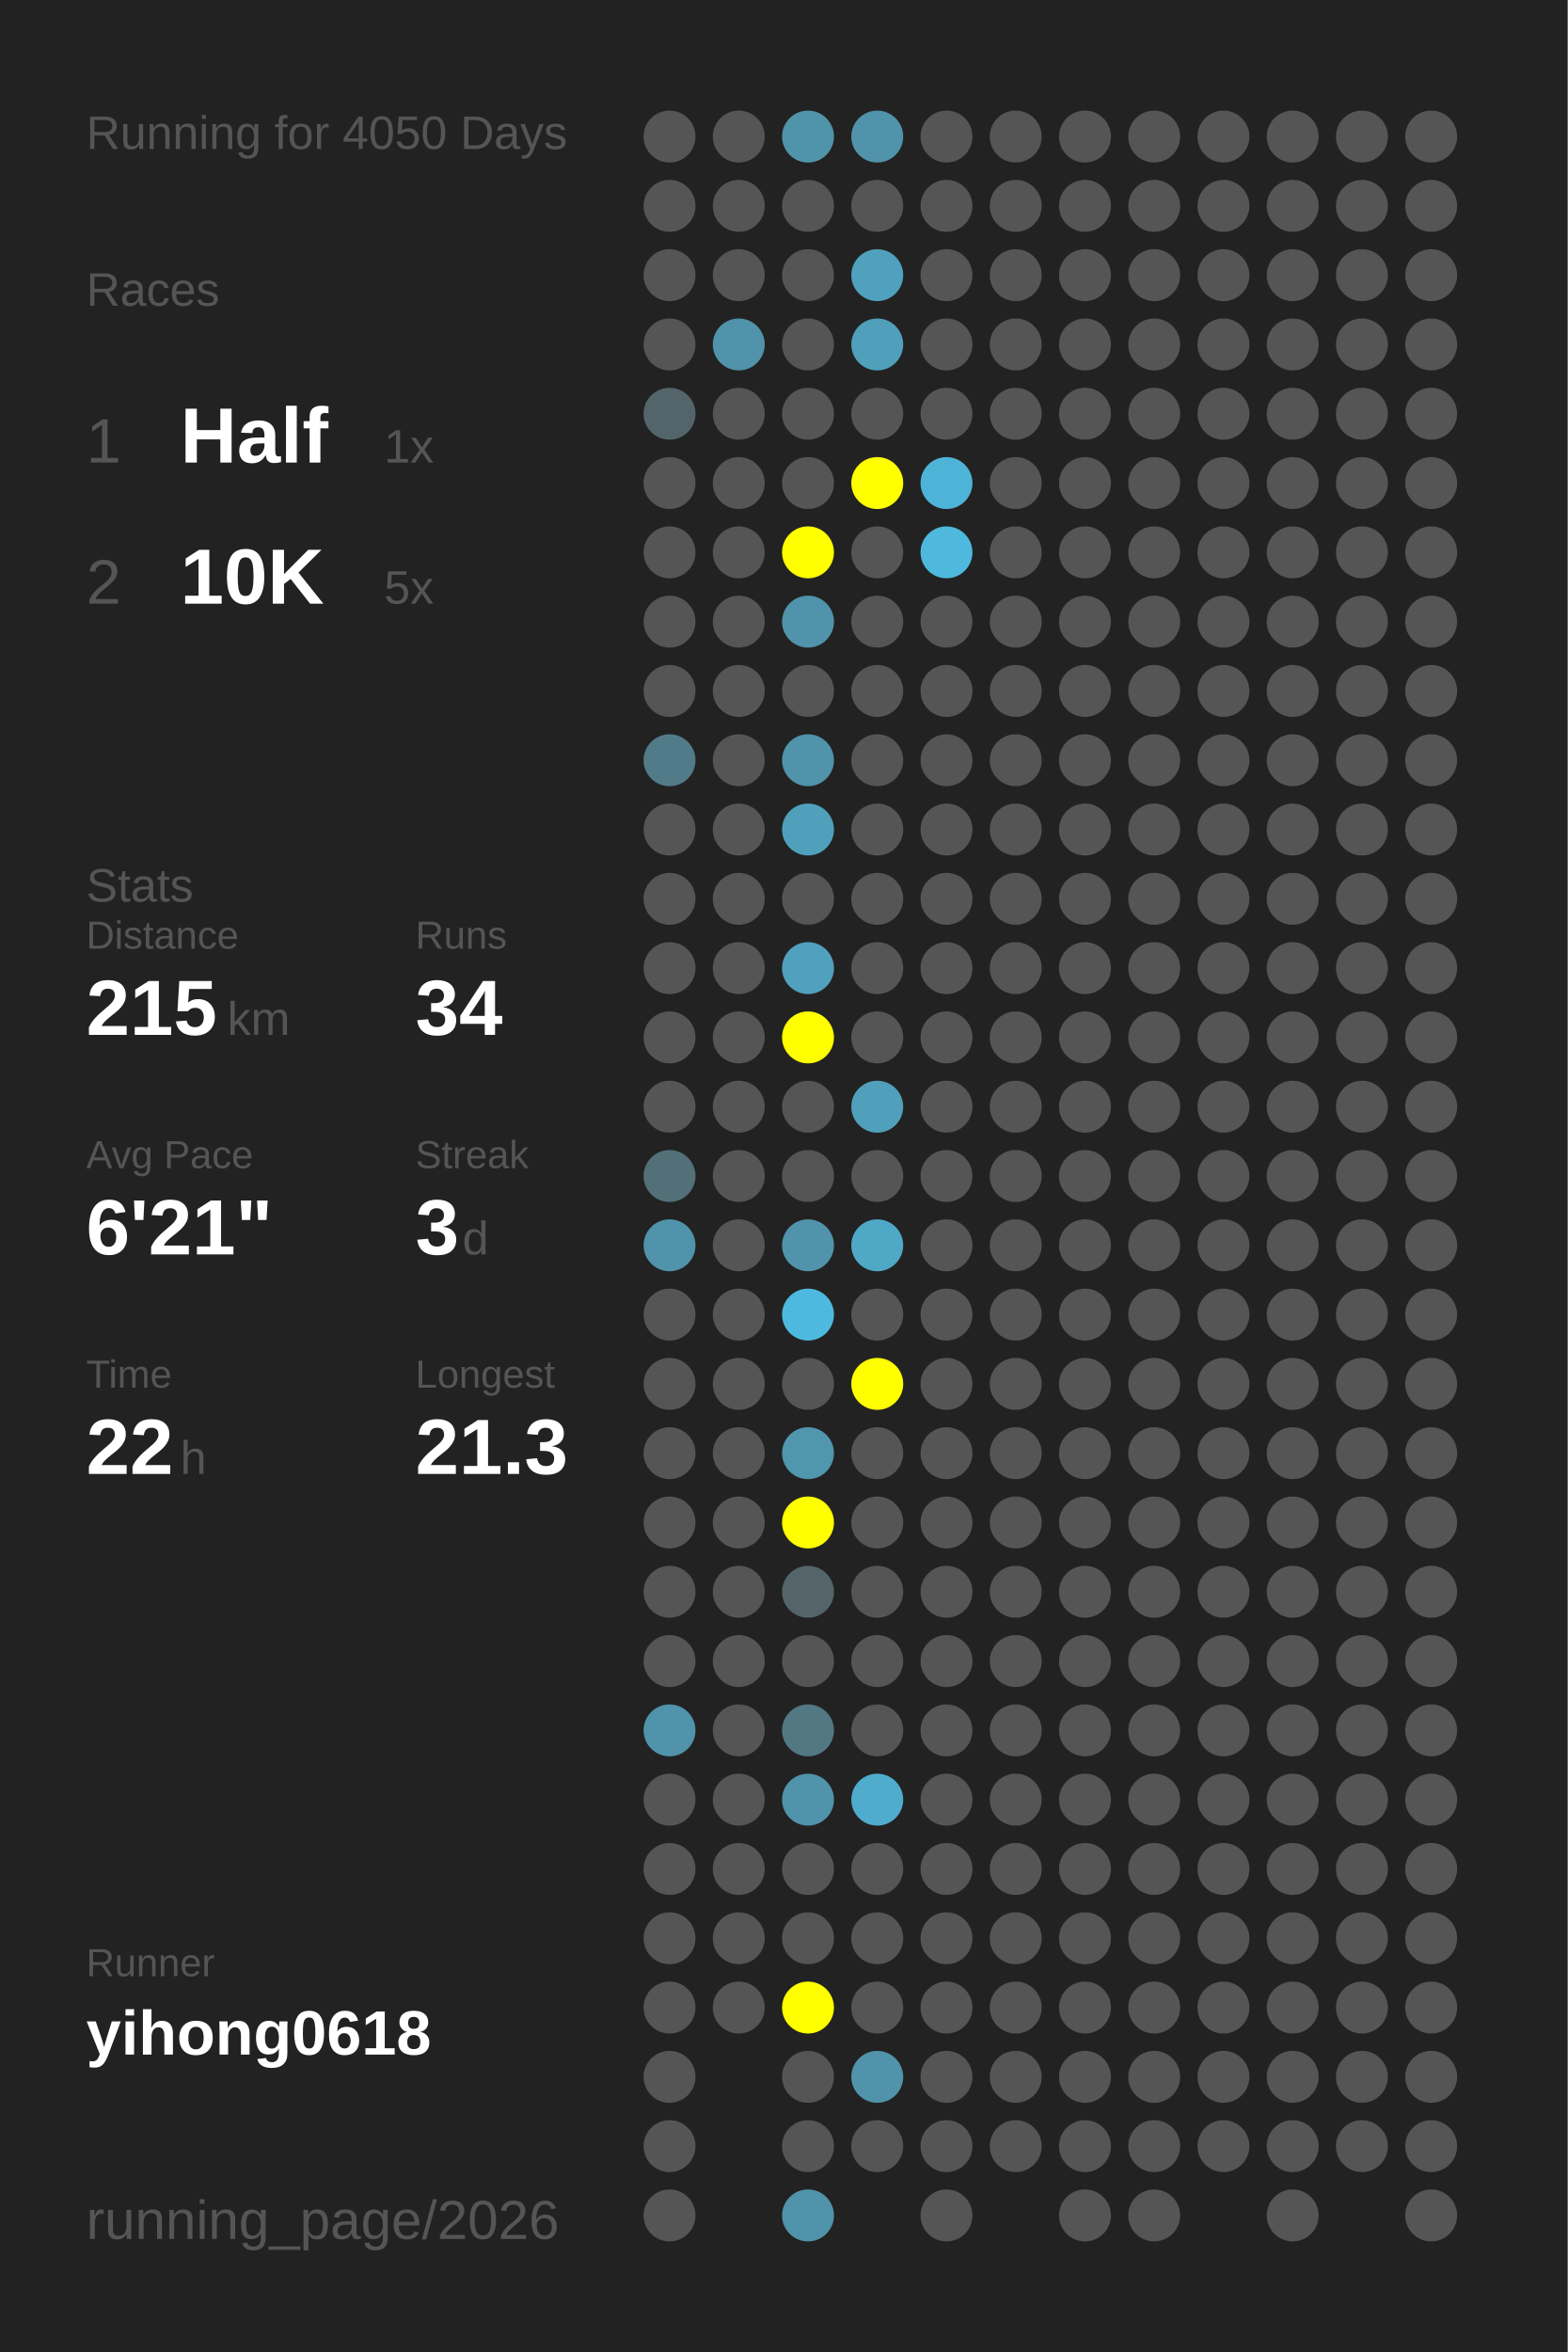
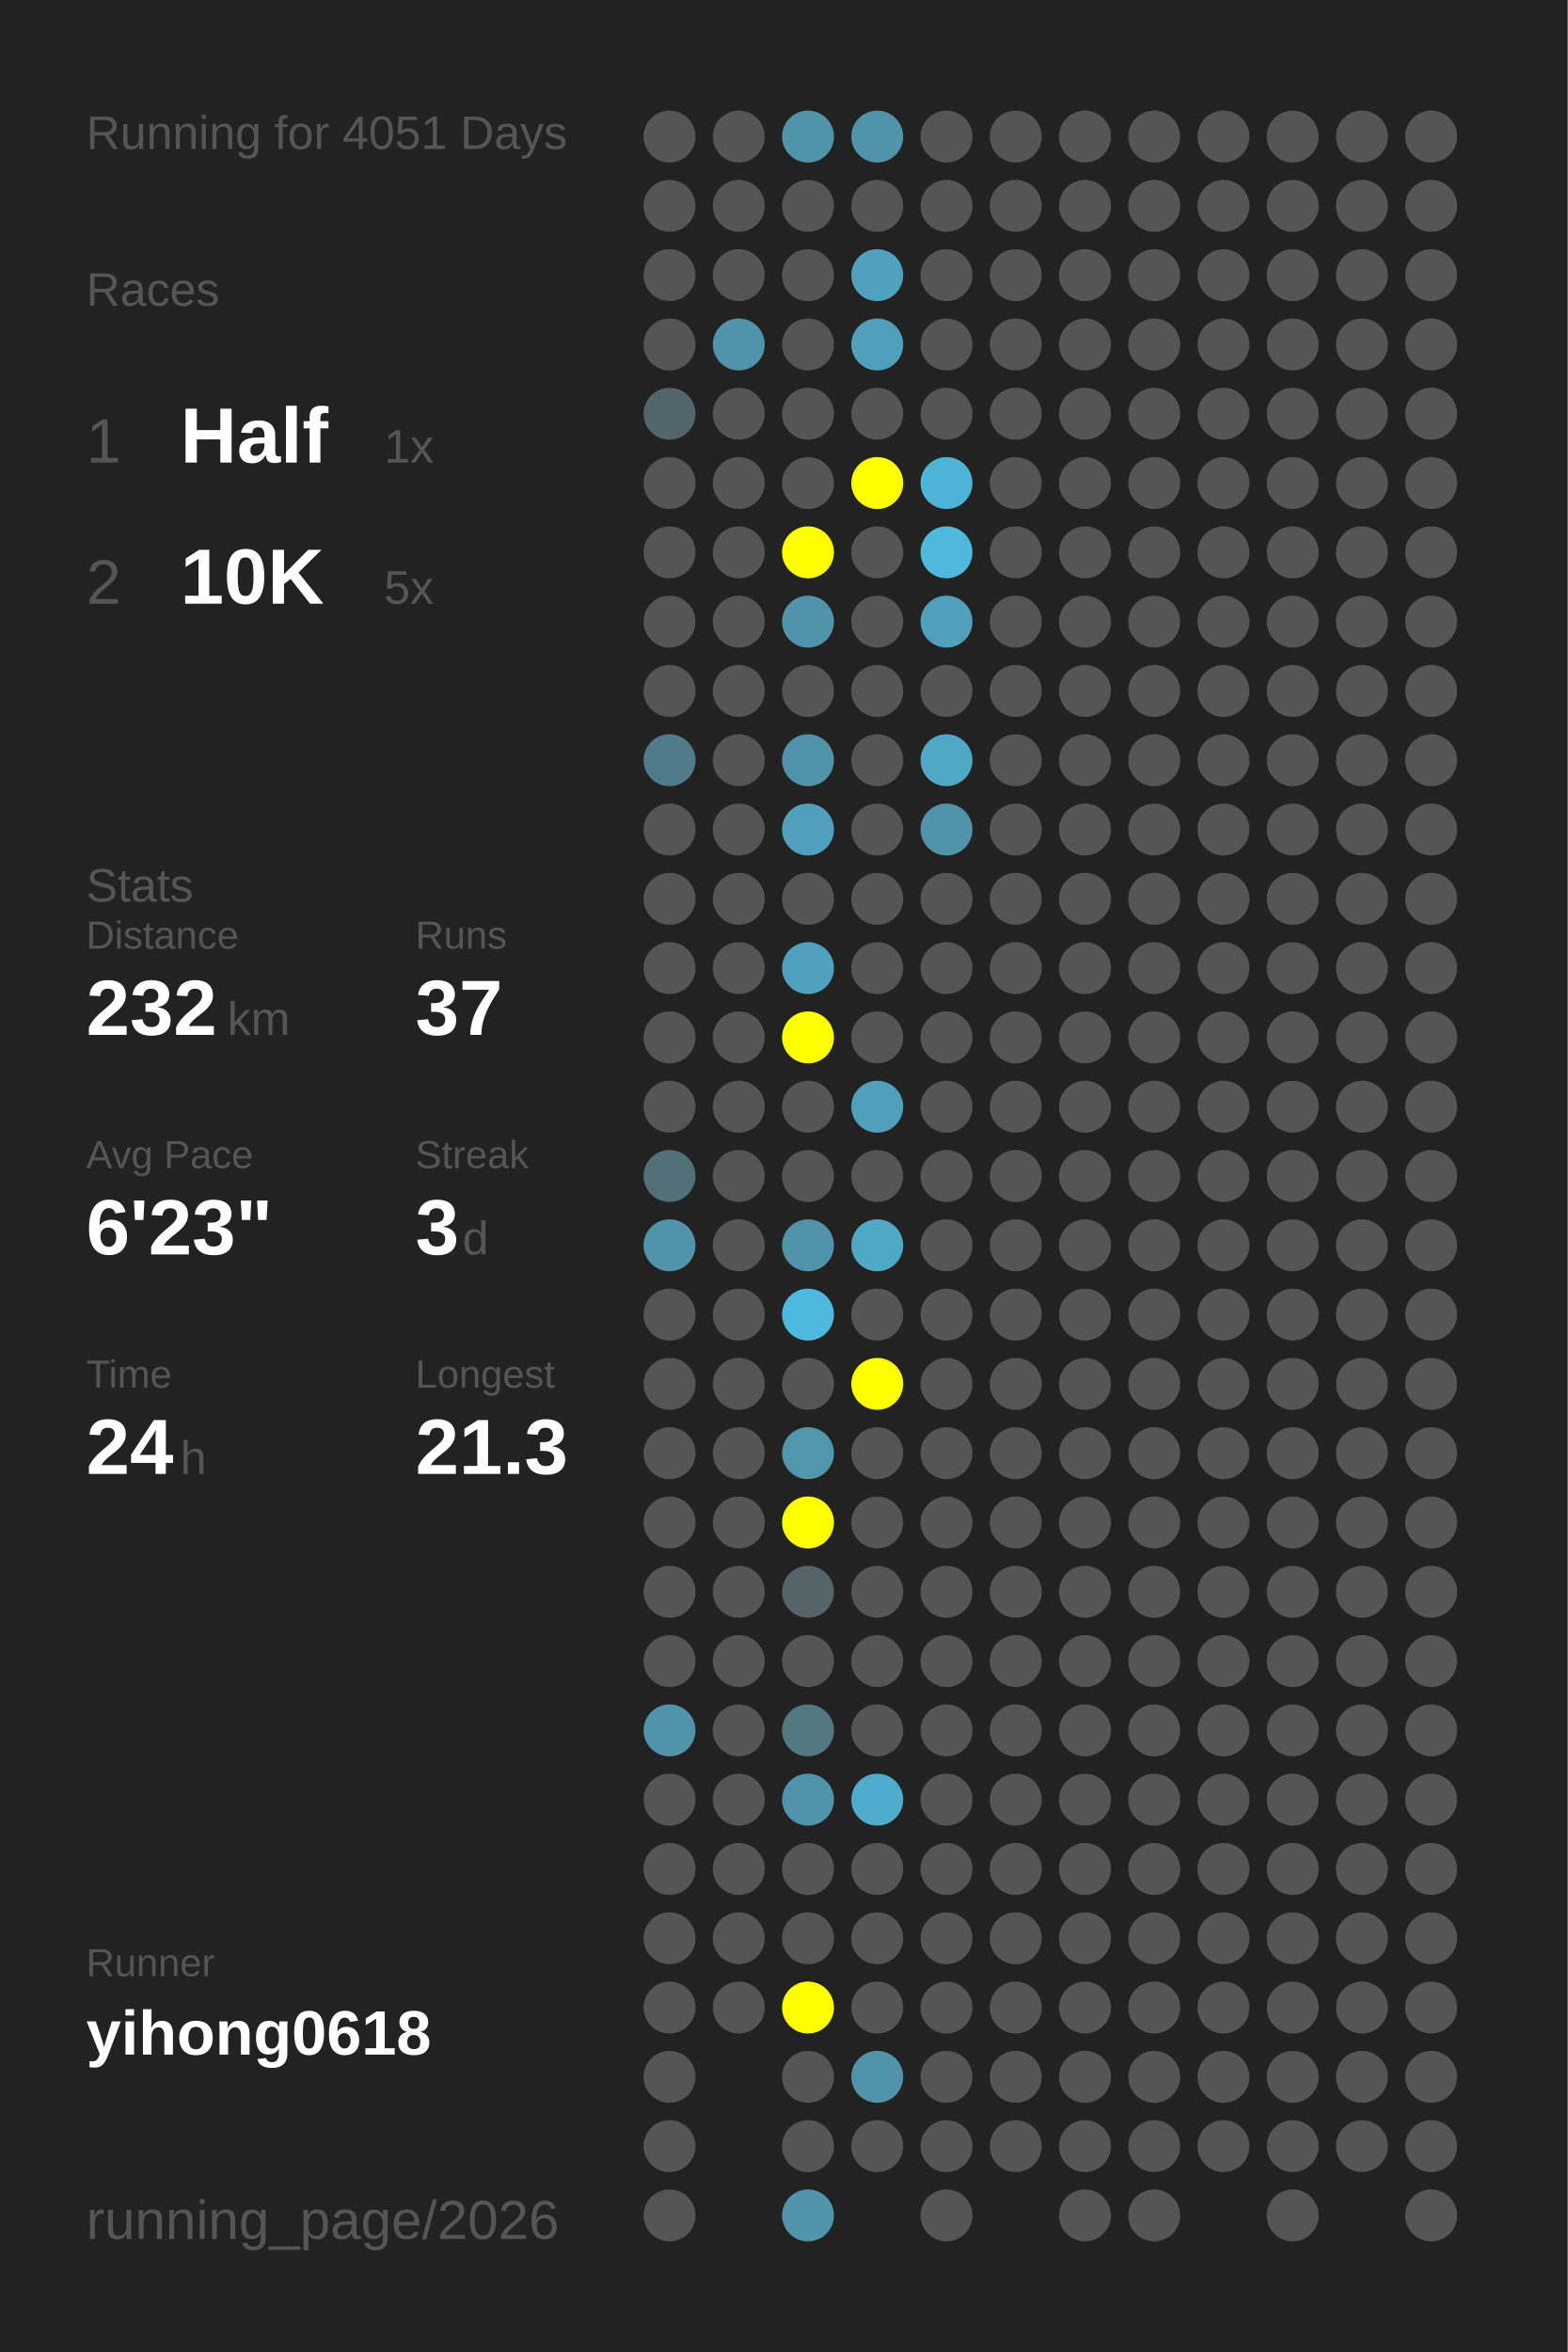
<svg xmlns="http://www.w3.org/2000/svg" baseProfile="full" height="300mm" version="1.1" viewBox="0,0,200,300" width="200mm">
  <defs />
  <rect fill="#222222" height="300" width="200" x="0" y="0" />
-   <text fill="#555555" style="font-size:6px; font-family:Arial;" x="11" y="19">Running for 4050 Days</text>
+   <text fill="#555555" style="font-size:6px; font-family:Arial;" x="11" y="19">Running for 4051 Days</text>
  <text fill="#555555" style="font-size:6px; font-family:Arial;" x="11" y="39">Races</text>
  <text fill="#555555" style="font-size:8px; font-family:Arial;" x="11" y="59">1</text>
  <text fill="#FFFFFF" style="font-size:10px; font-family:Arial; font-weight:bold;" x="23" y="59">Half</text>
  <text fill="#555555" style="font-size:6px; font-family:Arial;" x="49" y="59">1x</text>
  <text fill="#555555" style="font-size:8px; font-family:Arial;" x="11" y="77">2</text>
  <text fill="#FFFFFF" style="font-size:10px; font-family:Arial; font-weight:bold;" x="23" y="77">10K</text>
  <text fill="#555555" style="font-size:6px; font-family:Arial;" x="49" y="77">5x</text>
  <text fill="#555555" style="font-size:6px; font-family:Arial;" x="11" y="115">Stats</text>
  <text fill="#555555" style="font-size:5px; font-family:Arial;" x="11" y="121">Distance</text>
-   <text fill="#FFFFFF" style="font-size:10px; font-family:Arial; font-weight:bold;" x="11" y="132">215</text>
+   <text fill="#FFFFFF" style="font-size:10px; font-family:Arial; font-weight:bold;" x="11" y="132">232</text>
  <text fill="#555555" style="font-size:6px; font-family:Arial;" x="29" y="132">km</text>
  <text fill="#555555" style="font-size:5px; font-family:Arial;" x="53" y="121">Runs</text>
-   <text fill="#FFFFFF" style="font-size:10px; font-family:Arial; font-weight:bold;" x="53" y="132">34</text>
+   <text fill="#FFFFFF" style="font-size:10px; font-family:Arial; font-weight:bold;" x="53" y="132">37</text>
  <text fill="#555555" style="font-size:5px; font-family:Arial;" x="11" y="149">Avg Pace</text>
-   <text fill="#FFFFFF" style="font-size:10px; font-family:Arial; font-weight:bold;" x="11" y="160">6'21"</text>
+   <text fill="#FFFFFF" style="font-size:10px; font-family:Arial; font-weight:bold;" x="11" y="160">6'23"</text>
  <text fill="#555555" style="font-size:5px; font-family:Arial;" x="53" y="149">Streak</text>
  <text fill="#FFFFFF" style="font-size:10px; font-family:Arial; font-weight:bold;" x="53" y="160">3</text>
  <text fill="#555555" style="font-size:6px; font-family:Arial;" x="59" y="160">d</text>
  <text fill="#555555" style="font-size:5px; font-family:Arial;" x="11" y="177">Time</text>
-   <text fill="#FFFFFF" style="font-size:10px; font-family:Arial; font-weight:bold;" x="11" y="188">22</text>
+   <text fill="#FFFFFF" style="font-size:10px; font-family:Arial; font-weight:bold;" x="11" y="188">24</text>
  <text fill="#555555" style="font-size:6px; font-family:Arial;" x="23" y="188">h</text>
  <text fill="#555555" style="font-size:5px; font-family:Arial;" x="53" y="177">Longest</text>
  <text fill="#FFFFFF" style="font-size:10px; font-family:Arial; font-weight:bold;" x="53" y="188">21.3</text>
  <text fill="#555555" style="font-size:5px; font-family:Arial;" x="11" y="252.065">Runner</text>
  <text fill="#FFFFFF" style="font-size:8px; font-family:Arial; font-weight:bold;" x="11" y="262.065">yihong0618</text>
  <text fill="#555555" style="font-size:7px; font-family:Arial;" x="11" y="285.581">running_page/2026</text>
  <circle cx="85.417" cy="17.419" fill="#555555" r="3.312" />
  <circle cx="85.417" cy="26.258" fill="#555555" r="3.312" />
  <circle cx="85.417" cy="35.097" fill="#555555" r="3.312" />
  <circle cx="85.417" cy="43.935" fill="#555555" r="3.312" />
  <circle cx="85.417" cy="52.774" fill="#53656a" r="3.312" />
  <circle cx="85.417" cy="61.613" fill="#555555" r="3.312" />
  <circle cx="85.417" cy="70.452" fill="#555555" r="3.312" />
  <circle cx="85.417" cy="79.29" fill="#555555" r="3.312" />
  <circle cx="85.417" cy="88.129" fill="#555555" r="3.312" />
  <circle cx="85.417" cy="96.968" fill="#527b89" r="3.312" />
  <circle cx="85.417" cy="105.806" fill="#555555" r="3.312" />
  <circle cx="85.417" cy="114.645" fill="#555555" r="3.312" />
  <circle cx="85.417" cy="123.484" fill="#555555" r="3.312" />
  <circle cx="85.417" cy="132.323" fill="#555555" r="3.312" />
  <circle cx="85.417" cy="141.161" fill="#555555" r="3.312" />
  <circle cx="85.417" cy="150" fill="#537079" r="3.312" />
  <circle cx="85.417" cy="158.839" fill="#5093aa" r="3.312" />
  <circle cx="85.417" cy="167.677" fill="#555555" r="3.312" />
  <circle cx="85.417" cy="176.516" fill="#555555" r="3.312" />
  <circle cx="85.417" cy="185.355" fill="#555555" r="3.312" />
  <circle cx="85.417" cy="194.194" fill="#555555" r="3.312" />
  <circle cx="85.417" cy="203.032" fill="#555555" r="3.312" />
  <circle cx="85.417" cy="211.871" fill="#555555" r="3.312" />
  <circle cx="85.417" cy="220.71" fill="#5093aa" r="3.312" />
  <circle cx="85.417" cy="229.548" fill="#555555" r="3.312" />
  <circle cx="85.417" cy="238.387" fill="#555555" r="3.312" />
  <circle cx="85.417" cy="247.226" fill="#555555" r="3.312" />
  <circle cx="85.417" cy="256.065" fill="#555555" r="3.312" />
  <circle cx="85.417" cy="264.903" fill="#555555" r="3.312" />
  <circle cx="85.417" cy="273.742" fill="#555555" r="3.312" />
  <circle cx="85.417" cy="282.581" fill="#555555" r="3.312" />
  <circle cx="94.25" cy="17.419" fill="#555555" r="3.312" />
  <circle cx="94.25" cy="26.258" fill="#555555" r="3.312" />
  <circle cx="94.25" cy="35.097" fill="#555555" r="3.312" />
  <circle cx="94.25" cy="43.935" fill="#5093aa" r="3.312" />
  <circle cx="94.25" cy="52.774" fill="#555555" r="3.312" />
  <circle cx="94.25" cy="61.613" fill="#555555" r="3.312" />
  <circle cx="94.25" cy="70.452" fill="#555555" r="3.312" />
  <circle cx="94.25" cy="79.29" fill="#555555" r="3.312" />
  <circle cx="94.25" cy="88.129" fill="#555555" r="3.312" />
  <circle cx="94.25" cy="96.968" fill="#555555" r="3.312" />
  <circle cx="94.25" cy="105.806" fill="#555555" r="3.312" />
  <circle cx="94.25" cy="114.645" fill="#555555" r="3.312" />
  <circle cx="94.25" cy="123.484" fill="#555555" r="3.312" />
  <circle cx="94.25" cy="132.323" fill="#555555" r="3.312" />
  <circle cx="94.25" cy="141.161" fill="#555555" r="3.312" />
  <circle cx="94.25" cy="150" fill="#555555" r="3.312" />
  <circle cx="94.25" cy="158.839" fill="#555555" r="3.312" />
  <circle cx="94.25" cy="167.677" fill="#555555" r="3.312" />
  <circle cx="94.25" cy="176.516" fill="#555555" r="3.312" />
  <circle cx="94.25" cy="185.355" fill="#555555" r="3.312" />
  <circle cx="94.25" cy="194.194" fill="#555555" r="3.312" />
  <circle cx="94.25" cy="203.032" fill="#555555" r="3.312" />
  <circle cx="94.25" cy="211.871" fill="#555555" r="3.312" />
  <circle cx="94.25" cy="220.71" fill="#555555" r="3.312" />
  <circle cx="94.25" cy="229.548" fill="#555555" r="3.312" />
  <circle cx="94.25" cy="238.387" fill="#555555" r="3.312" />
  <circle cx="94.25" cy="247.226" fill="#555555" r="3.312" />
  <circle cx="94.25" cy="256.065" fill="#555555" r="3.312" />
  <circle cx="103.083" cy="17.419" fill="#5094aa" r="3.312" />
  <circle cx="103.083" cy="26.258" fill="#555555" r="3.312" />
  <circle cx="103.083" cy="35.097" fill="#555555" r="3.312" />
  <circle cx="103.083" cy="43.935" fill="#555555" r="3.312" />
  <circle cx="103.083" cy="52.774" fill="#555555" r="3.312" />
  <circle cx="103.083" cy="61.613" fill="#555555" r="3.312" />
  <circle cx="103.083" cy="70.452" fill="#FFFF00" r="3.312" />
  <circle cx="103.083" cy="79.29" fill="#5093aa" r="3.312" />
  <circle cx="103.083" cy="88.129" fill="#555555" r="3.312" />
  <circle cx="103.083" cy="96.968" fill="#5093aa" r="3.312" />
  <circle cx="103.083" cy="105.806" fill="#50a0bb" r="3.312" />
  <circle cx="103.083" cy="114.645" fill="#555555" r="3.312" />
  <circle cx="103.083" cy="123.484" fill="#50a1bd" r="3.312" />
  <circle cx="103.083" cy="132.323" fill="#FFFF00" r="3.312" />
  <circle cx="103.083" cy="141.161" fill="#555555" r="3.312" />
  <circle cx="103.083" cy="150" fill="#555555" r="3.312" />
  <circle cx="103.083" cy="158.839" fill="#5093aa" r="3.312" />
  <circle cx="103.083" cy="167.677" fill="#4eb9de" r="3.312" />
  <circle cx="103.083" cy="176.516" fill="#555555" r="3.312" />
  <circle cx="103.083" cy="185.355" fill="#5096ad" r="3.312" />
  <circle cx="103.083" cy="194.194" fill="#FFFF00" r="3.312" />
  <circle cx="103.083" cy="203.032" fill="#546469" r="3.312" />
  <circle cx="103.083" cy="211.871" fill="#555555" r="3.312" />
  <circle cx="103.083" cy="220.71" fill="#527884" r="3.312" />
  <circle cx="103.083" cy="229.548" fill="#5093aa" r="3.312" />
  <circle cx="103.083" cy="238.387" fill="#555555" r="3.312" />
  <circle cx="103.083" cy="247.226" fill="#555555" r="3.312" />
  <circle cx="103.083" cy="256.065" fill="#FFFF00" r="3.312" />
  <circle cx="103.083" cy="264.903" fill="#555555" r="3.312" />
  <circle cx="103.083" cy="273.742" fill="#555555" r="3.312" />
  <circle cx="103.083" cy="282.581" fill="#5093aa" r="3.312" />
  <circle cx="111.917" cy="17.419" fill="#5093aa" r="3.312" />
  <circle cx="111.917" cy="26.258" fill="#555555" r="3.312" />
  <circle cx="111.917" cy="35.097" fill="#50a1bd" r="3.312" />
  <circle cx="111.917" cy="43.935" fill="#50a0bb" r="3.312" />
  <circle cx="111.917" cy="52.774" fill="#555555" r="3.312" />
  <circle cx="111.917" cy="61.613" fill="#FFFF00" r="3.312" />
  <circle cx="111.917" cy="70.452" fill="#555555" r="3.312" />
  <circle cx="111.917" cy="79.29" fill="#555555" r="3.312" />
  <circle cx="111.917" cy="88.129" fill="#555555" r="3.312" />
  <circle cx="111.917" cy="96.968" fill="#555555" r="3.312" />
  <circle cx="111.917" cy="105.806" fill="#555555" r="3.312" />
  <circle cx="111.917" cy="114.645" fill="#555555" r="3.312" />
  <circle cx="111.917" cy="123.484" fill="#555555" r="3.312" />
  <circle cx="111.917" cy="132.323" fill="#555555" r="3.312" />
  <circle cx="111.917" cy="141.161" fill="#50a0bb" r="3.312" />
  <circle cx="111.917" cy="150" fill="#555555" r="3.312" />
  <circle cx="111.917" cy="158.839" fill="#4fa8c6" r="3.312" />
  <circle cx="111.917" cy="167.677" fill="#555555" r="3.312" />
  <circle cx="111.917" cy="176.516" fill="#FFFF00" r="3.312" />
  <circle cx="111.917" cy="185.355" fill="#555555" r="3.312" />
  <circle cx="111.917" cy="194.194" fill="#555555" r="3.312" />
  <circle cx="111.917" cy="203.032" fill="#555555" r="3.312" />
  <circle cx="111.917" cy="211.871" fill="#555555" r="3.312" />
  <circle cx="111.917" cy="220.71" fill="#555555" r="3.312" />
  <circle cx="111.917" cy="229.548" fill="#4faccc" r="3.312" />
  <circle cx="111.917" cy="238.387" fill="#555555" r="3.312" />
  <circle cx="111.917" cy="247.226" fill="#555555" r="3.312" />
  <circle cx="111.917" cy="256.065" fill="#555555" r="3.312" />
  <circle cx="111.917" cy="264.903" fill="#5093aa" r="3.312" />
  <circle cx="111.917" cy="273.742" fill="#555555" r="3.312" />
  <circle cx="120.75" cy="17.419" fill="#555555" r="3.312" />
  <circle cx="120.75" cy="26.258" fill="#555555" r="3.312" />
  <circle cx="120.75" cy="35.097" fill="#555555" r="3.312" />
  <circle cx="120.75" cy="43.935" fill="#555555" r="3.312" />
  <circle cx="120.75" cy="52.774" fill="#555555" r="3.312" />
  <circle cx="120.75" cy="61.613" fill="#4eb4d7" r="3.312" />
  <circle cx="120.75" cy="70.452" fill="#4eb9dd" r="3.312" />
-   <circle cx="120.75" cy="79.29" fill="#555555" r="3.312" />
+   <circle cx="120.75" cy="79.29" fill="#50a0bb" r="3.312" />
  <circle cx="120.75" cy="88.129" fill="#555555" r="3.312" />
-   <circle cx="120.75" cy="96.968" fill="#555555" r="3.312" />
-   <circle cx="120.75" cy="105.806" fill="#555555" r="3.312" />
+   <circle cx="120.75" cy="96.968" fill="#4fa8c6" r="3.312" />
+   <circle cx="120.75" cy="105.806" fill="#5093aa" r="3.312" />
  <circle cx="120.75" cy="114.645" fill="#555555" r="3.312" />
  <circle cx="120.75" cy="123.484" fill="#555555" r="3.312" />
  <circle cx="120.75" cy="132.323" fill="#555555" r="3.312" />
  <circle cx="120.75" cy="141.161" fill="#555555" r="3.312" />
  <circle cx="120.75" cy="150" fill="#555555" r="3.312" />
  <circle cx="120.75" cy="158.839" fill="#555555" r="3.312" />
  <circle cx="120.75" cy="167.677" fill="#555555" r="3.312" />
  <circle cx="120.75" cy="176.516" fill="#555555" r="3.312" />
  <circle cx="120.75" cy="185.355" fill="#555555" r="3.312" />
  <circle cx="120.75" cy="194.194" fill="#555555" r="3.312" />
  <circle cx="120.75" cy="203.032" fill="#555555" r="3.312" />
  <circle cx="120.75" cy="211.871" fill="#555555" r="3.312" />
  <circle cx="120.75" cy="220.71" fill="#555555" r="3.312" />
  <circle cx="120.75" cy="229.548" fill="#555555" r="3.312" />
  <circle cx="120.75" cy="238.387" fill="#555555" r="3.312" />
  <circle cx="120.75" cy="247.226" fill="#555555" r="3.312" />
  <circle cx="120.75" cy="256.065" fill="#555555" r="3.312" />
  <circle cx="120.75" cy="264.903" fill="#555555" r="3.312" />
  <circle cx="120.75" cy="273.742" fill="#555555" r="3.312" />
  <circle cx="120.75" cy="282.581" fill="#555555" r="3.312" />
  <circle cx="129.583" cy="17.419" fill="#555555" r="3.312" />
  <circle cx="129.583" cy="26.258" fill="#555555" r="3.312" />
  <circle cx="129.583" cy="35.097" fill="#555555" r="3.312" />
  <circle cx="129.583" cy="43.935" fill="#555555" r="3.312" />
  <circle cx="129.583" cy="52.774" fill="#555555" r="3.312" />
  <circle cx="129.583" cy="61.613" fill="#555555" r="3.312" />
  <circle cx="129.583" cy="70.452" fill="#555555" r="3.312" />
  <circle cx="129.583" cy="79.29" fill="#555555" r="3.312" />
  <circle cx="129.583" cy="88.129" fill="#555555" r="3.312" />
  <circle cx="129.583" cy="96.968" fill="#555555" r="3.312" />
  <circle cx="129.583" cy="105.806" fill="#555555" r="3.312" />
  <circle cx="129.583" cy="114.645" fill="#555555" r="3.312" />
  <circle cx="129.583" cy="123.484" fill="#555555" r="3.312" />
  <circle cx="129.583" cy="132.323" fill="#555555" r="3.312" />
  <circle cx="129.583" cy="141.161" fill="#555555" r="3.312" />
  <circle cx="129.583" cy="150" fill="#555555" r="3.312" />
  <circle cx="129.583" cy="158.839" fill="#555555" r="3.312" />
  <circle cx="129.583" cy="167.677" fill="#555555" r="3.312" />
  <circle cx="129.583" cy="176.516" fill="#555555" r="3.312" />
  <circle cx="129.583" cy="185.355" fill="#555555" r="3.312" />
  <circle cx="129.583" cy="194.194" fill="#555555" r="3.312" />
  <circle cx="129.583" cy="203.032" fill="#555555" r="3.312" />
  <circle cx="129.583" cy="211.871" fill="#555555" r="3.312" />
  <circle cx="129.583" cy="220.71" fill="#555555" r="3.312" />
  <circle cx="129.583" cy="229.548" fill="#555555" r="3.312" />
  <circle cx="129.583" cy="238.387" fill="#555555" r="3.312" />
  <circle cx="129.583" cy="247.226" fill="#555555" r="3.312" />
  <circle cx="129.583" cy="256.065" fill="#555555" r="3.312" />
  <circle cx="129.583" cy="264.903" fill="#555555" r="3.312" />
  <circle cx="129.583" cy="273.742" fill="#555555" r="3.312" />
  <circle cx="138.417" cy="17.419" fill="#555555" r="3.312" />
  <circle cx="138.417" cy="26.258" fill="#555555" r="3.312" />
  <circle cx="138.417" cy="35.097" fill="#555555" r="3.312" />
  <circle cx="138.417" cy="43.935" fill="#555555" r="3.312" />
  <circle cx="138.417" cy="52.774" fill="#555555" r="3.312" />
  <circle cx="138.417" cy="61.613" fill="#555555" r="3.312" />
  <circle cx="138.417" cy="70.452" fill="#555555" r="3.312" />
  <circle cx="138.417" cy="79.29" fill="#555555" r="3.312" />
  <circle cx="138.417" cy="88.129" fill="#555555" r="3.312" />
  <circle cx="138.417" cy="96.968" fill="#555555" r="3.312" />
  <circle cx="138.417" cy="105.806" fill="#555555" r="3.312" />
  <circle cx="138.417" cy="114.645" fill="#555555" r="3.312" />
  <circle cx="138.417" cy="123.484" fill="#555555" r="3.312" />
  <circle cx="138.417" cy="132.323" fill="#555555" r="3.312" />
  <circle cx="138.417" cy="141.161" fill="#555555" r="3.312" />
  <circle cx="138.417" cy="150" fill="#555555" r="3.312" />
  <circle cx="138.417" cy="158.839" fill="#555555" r="3.312" />
  <circle cx="138.417" cy="167.677" fill="#555555" r="3.312" />
  <circle cx="138.417" cy="176.516" fill="#555555" r="3.312" />
  <circle cx="138.417" cy="185.355" fill="#555555" r="3.312" />
  <circle cx="138.417" cy="194.194" fill="#555555" r="3.312" />
  <circle cx="138.417" cy="203.032" fill="#555555" r="3.312" />
  <circle cx="138.417" cy="211.871" fill="#555555" r="3.312" />
  <circle cx="138.417" cy="220.71" fill="#555555" r="3.312" />
  <circle cx="138.417" cy="229.548" fill="#555555" r="3.312" />
  <circle cx="138.417" cy="238.387" fill="#555555" r="3.312" />
  <circle cx="138.417" cy="247.226" fill="#555555" r="3.312" />
  <circle cx="138.417" cy="256.065" fill="#555555" r="3.312" />
  <circle cx="138.417" cy="264.903" fill="#555555" r="3.312" />
  <circle cx="138.417" cy="273.742" fill="#555555" r="3.312" />
  <circle cx="138.417" cy="282.581" fill="#555555" r="3.312" />
  <circle cx="147.25" cy="17.419" fill="#555555" r="3.312" />
  <circle cx="147.25" cy="26.258" fill="#555555" r="3.312" />
  <circle cx="147.25" cy="35.097" fill="#555555" r="3.312" />
  <circle cx="147.25" cy="43.935" fill="#555555" r="3.312" />
  <circle cx="147.25" cy="52.774" fill="#555555" r="3.312" />
  <circle cx="147.25" cy="61.613" fill="#555555" r="3.312" />
  <circle cx="147.25" cy="70.452" fill="#555555" r="3.312" />
  <circle cx="147.25" cy="79.29" fill="#555555" r="3.312" />
  <circle cx="147.25" cy="88.129" fill="#555555" r="3.312" />
  <circle cx="147.25" cy="96.968" fill="#555555" r="3.312" />
  <circle cx="147.25" cy="105.806" fill="#555555" r="3.312" />
  <circle cx="147.25" cy="114.645" fill="#555555" r="3.312" />
  <circle cx="147.25" cy="123.484" fill="#555555" r="3.312" />
  <circle cx="147.25" cy="132.323" fill="#555555" r="3.312" />
  <circle cx="147.25" cy="141.161" fill="#555555" r="3.312" />
  <circle cx="147.25" cy="150" fill="#555555" r="3.312" />
  <circle cx="147.25" cy="158.839" fill="#555555" r="3.312" />
  <circle cx="147.25" cy="167.677" fill="#555555" r="3.312" />
  <circle cx="147.25" cy="176.516" fill="#555555" r="3.312" />
  <circle cx="147.25" cy="185.355" fill="#555555" r="3.312" />
  <circle cx="147.25" cy="194.194" fill="#555555" r="3.312" />
  <circle cx="147.25" cy="203.032" fill="#555555" r="3.312" />
  <circle cx="147.25" cy="211.871" fill="#555555" r="3.312" />
  <circle cx="147.25" cy="220.71" fill="#555555" r="3.312" />
  <circle cx="147.25" cy="229.548" fill="#555555" r="3.312" />
  <circle cx="147.25" cy="238.387" fill="#555555" r="3.312" />
  <circle cx="147.25" cy="247.226" fill="#555555" r="3.312" />
  <circle cx="147.25" cy="256.065" fill="#555555" r="3.312" />
  <circle cx="147.25" cy="264.903" fill="#555555" r="3.312" />
  <circle cx="147.25" cy="273.742" fill="#555555" r="3.312" />
  <circle cx="147.25" cy="282.581" fill="#555555" r="3.312" />
  <circle cx="156.083" cy="17.419" fill="#555555" r="3.312" />
  <circle cx="156.083" cy="26.258" fill="#555555" r="3.312" />
  <circle cx="156.083" cy="35.097" fill="#555555" r="3.312" />
  <circle cx="156.083" cy="43.935" fill="#555555" r="3.312" />
  <circle cx="156.083" cy="52.774" fill="#555555" r="3.312" />
  <circle cx="156.083" cy="61.613" fill="#555555" r="3.312" />
  <circle cx="156.083" cy="70.452" fill="#555555" r="3.312" />
  <circle cx="156.083" cy="79.29" fill="#555555" r="3.312" />
  <circle cx="156.083" cy="88.129" fill="#555555" r="3.312" />
  <circle cx="156.083" cy="96.968" fill="#555555" r="3.312" />
  <circle cx="156.083" cy="105.806" fill="#555555" r="3.312" />
  <circle cx="156.083" cy="114.645" fill="#555555" r="3.312" />
  <circle cx="156.083" cy="123.484" fill="#555555" r="3.312" />
  <circle cx="156.083" cy="132.323" fill="#555555" r="3.312" />
  <circle cx="156.083" cy="141.161" fill="#555555" r="3.312" />
  <circle cx="156.083" cy="150" fill="#555555" r="3.312" />
  <circle cx="156.083" cy="158.839" fill="#555555" r="3.312" />
  <circle cx="156.083" cy="167.677" fill="#555555" r="3.312" />
  <circle cx="156.083" cy="176.516" fill="#555555" r="3.312" />
  <circle cx="156.083" cy="185.355" fill="#555555" r="3.312" />
  <circle cx="156.083" cy="194.194" fill="#555555" r="3.312" />
  <circle cx="156.083" cy="203.032" fill="#555555" r="3.312" />
  <circle cx="156.083" cy="211.871" fill="#555555" r="3.312" />
  <circle cx="156.083" cy="220.71" fill="#555555" r="3.312" />
  <circle cx="156.083" cy="229.548" fill="#555555" r="3.312" />
  <circle cx="156.083" cy="238.387" fill="#555555" r="3.312" />
  <circle cx="156.083" cy="247.226" fill="#555555" r="3.312" />
  <circle cx="156.083" cy="256.065" fill="#555555" r="3.312" />
  <circle cx="156.083" cy="264.903" fill="#555555" r="3.312" />
  <circle cx="156.083" cy="273.742" fill="#555555" r="3.312" />
  <circle cx="164.917" cy="17.419" fill="#555555" r="3.312" />
  <circle cx="164.917" cy="26.258" fill="#555555" r="3.312" />
  <circle cx="164.917" cy="35.097" fill="#555555" r="3.312" />
  <circle cx="164.917" cy="43.935" fill="#555555" r="3.312" />
  <circle cx="164.917" cy="52.774" fill="#555555" r="3.312" />
  <circle cx="164.917" cy="61.613" fill="#555555" r="3.312" />
  <circle cx="164.917" cy="70.452" fill="#555555" r="3.312" />
  <circle cx="164.917" cy="79.29" fill="#555555" r="3.312" />
  <circle cx="164.917" cy="88.129" fill="#555555" r="3.312" />
  <circle cx="164.917" cy="96.968" fill="#555555" r="3.312" />
  <circle cx="164.917" cy="105.806" fill="#555555" r="3.312" />
  <circle cx="164.917" cy="114.645" fill="#555555" r="3.312" />
  <circle cx="164.917" cy="123.484" fill="#555555" r="3.312" />
  <circle cx="164.917" cy="132.323" fill="#555555" r="3.312" />
  <circle cx="164.917" cy="141.161" fill="#555555" r="3.312" />
  <circle cx="164.917" cy="150" fill="#555555" r="3.312" />
  <circle cx="164.917" cy="158.839" fill="#555555" r="3.312" />
  <circle cx="164.917" cy="167.677" fill="#555555" r="3.312" />
  <circle cx="164.917" cy="176.516" fill="#555555" r="3.312" />
  <circle cx="164.917" cy="185.355" fill="#555555" r="3.312" />
  <circle cx="164.917" cy="194.194" fill="#555555" r="3.312" />
  <circle cx="164.917" cy="203.032" fill="#555555" r="3.312" />
  <circle cx="164.917" cy="211.871" fill="#555555" r="3.312" />
  <circle cx="164.917" cy="220.71" fill="#555555" r="3.312" />
  <circle cx="164.917" cy="229.548" fill="#555555" r="3.312" />
  <circle cx="164.917" cy="238.387" fill="#555555" r="3.312" />
  <circle cx="164.917" cy="247.226" fill="#555555" r="3.312" />
  <circle cx="164.917" cy="256.065" fill="#555555" r="3.312" />
  <circle cx="164.917" cy="264.903" fill="#555555" r="3.312" />
  <circle cx="164.917" cy="273.742" fill="#555555" r="3.312" />
  <circle cx="164.917" cy="282.581" fill="#555555" r="3.312" />
  <circle cx="173.75" cy="17.419" fill="#555555" r="3.312" />
  <circle cx="173.75" cy="26.258" fill="#555555" r="3.312" />
  <circle cx="173.75" cy="35.097" fill="#555555" r="3.312" />
  <circle cx="173.75" cy="43.935" fill="#555555" r="3.312" />
  <circle cx="173.75" cy="52.774" fill="#555555" r="3.312" />
  <circle cx="173.75" cy="61.613" fill="#555555" r="3.312" />
  <circle cx="173.75" cy="70.452" fill="#555555" r="3.312" />
  <circle cx="173.75" cy="79.29" fill="#555555" r="3.312" />
  <circle cx="173.75" cy="88.129" fill="#555555" r="3.312" />
  <circle cx="173.75" cy="96.968" fill="#555555" r="3.312" />
  <circle cx="173.75" cy="105.806" fill="#555555" r="3.312" />
  <circle cx="173.75" cy="114.645" fill="#555555" r="3.312" />
  <circle cx="173.75" cy="123.484" fill="#555555" r="3.312" />
  <circle cx="173.75" cy="132.323" fill="#555555" r="3.312" />
  <circle cx="173.75" cy="141.161" fill="#555555" r="3.312" />
  <circle cx="173.75" cy="150" fill="#555555" r="3.312" />
  <circle cx="173.75" cy="158.839" fill="#555555" r="3.312" />
  <circle cx="173.75" cy="167.677" fill="#555555" r="3.312" />
  <circle cx="173.75" cy="176.516" fill="#555555" r="3.312" />
  <circle cx="173.75" cy="185.355" fill="#555555" r="3.312" />
  <circle cx="173.75" cy="194.194" fill="#555555" r="3.312" />
  <circle cx="173.75" cy="203.032" fill="#555555" r="3.312" />
  <circle cx="173.75" cy="211.871" fill="#555555" r="3.312" />
  <circle cx="173.75" cy="220.71" fill="#555555" r="3.312" />
  <circle cx="173.75" cy="229.548" fill="#555555" r="3.312" />
  <circle cx="173.75" cy="238.387" fill="#555555" r="3.312" />
  <circle cx="173.75" cy="247.226" fill="#555555" r="3.312" />
  <circle cx="173.75" cy="256.065" fill="#555555" r="3.312" />
  <circle cx="173.75" cy="264.903" fill="#555555" r="3.312" />
  <circle cx="173.75" cy="273.742" fill="#555555" r="3.312" />
  <circle cx="182.583" cy="17.419" fill="#555555" r="3.312" />
  <circle cx="182.583" cy="26.258" fill="#555555" r="3.312" />
  <circle cx="182.583" cy="35.097" fill="#555555" r="3.312" />
  <circle cx="182.583" cy="43.935" fill="#555555" r="3.312" />
  <circle cx="182.583" cy="52.774" fill="#555555" r="3.312" />
  <circle cx="182.583" cy="61.613" fill="#555555" r="3.312" />
  <circle cx="182.583" cy="70.452" fill="#555555" r="3.312" />
  <circle cx="182.583" cy="79.29" fill="#555555" r="3.312" />
  <circle cx="182.583" cy="88.129" fill="#555555" r="3.312" />
  <circle cx="182.583" cy="96.968" fill="#555555" r="3.312" />
  <circle cx="182.583" cy="105.806" fill="#555555" r="3.312" />
  <circle cx="182.583" cy="114.645" fill="#555555" r="3.312" />
  <circle cx="182.583" cy="123.484" fill="#555555" r="3.312" />
  <circle cx="182.583" cy="132.323" fill="#555555" r="3.312" />
  <circle cx="182.583" cy="141.161" fill="#555555" r="3.312" />
  <circle cx="182.583" cy="150" fill="#555555" r="3.312" />
  <circle cx="182.583" cy="158.839" fill="#555555" r="3.312" />
  <circle cx="182.583" cy="167.677" fill="#555555" r="3.312" />
  <circle cx="182.583" cy="176.516" fill="#555555" r="3.312" />
  <circle cx="182.583" cy="185.355" fill="#555555" r="3.312" />
  <circle cx="182.583" cy="194.194" fill="#555555" r="3.312" />
  <circle cx="182.583" cy="203.032" fill="#555555" r="3.312" />
  <circle cx="182.583" cy="211.871" fill="#555555" r="3.312" />
  <circle cx="182.583" cy="220.71" fill="#555555" r="3.312" />
  <circle cx="182.583" cy="229.548" fill="#555555" r="3.312" />
  <circle cx="182.583" cy="238.387" fill="#555555" r="3.312" />
  <circle cx="182.583" cy="247.226" fill="#555555" r="3.312" />
  <circle cx="182.583" cy="256.065" fill="#555555" r="3.312" />
  <circle cx="182.583" cy="264.903" fill="#555555" r="3.312" />
  <circle cx="182.583" cy="273.742" fill="#555555" r="3.312" />
  <circle cx="182.583" cy="282.581" fill="#555555" r="3.312" />
</svg>
